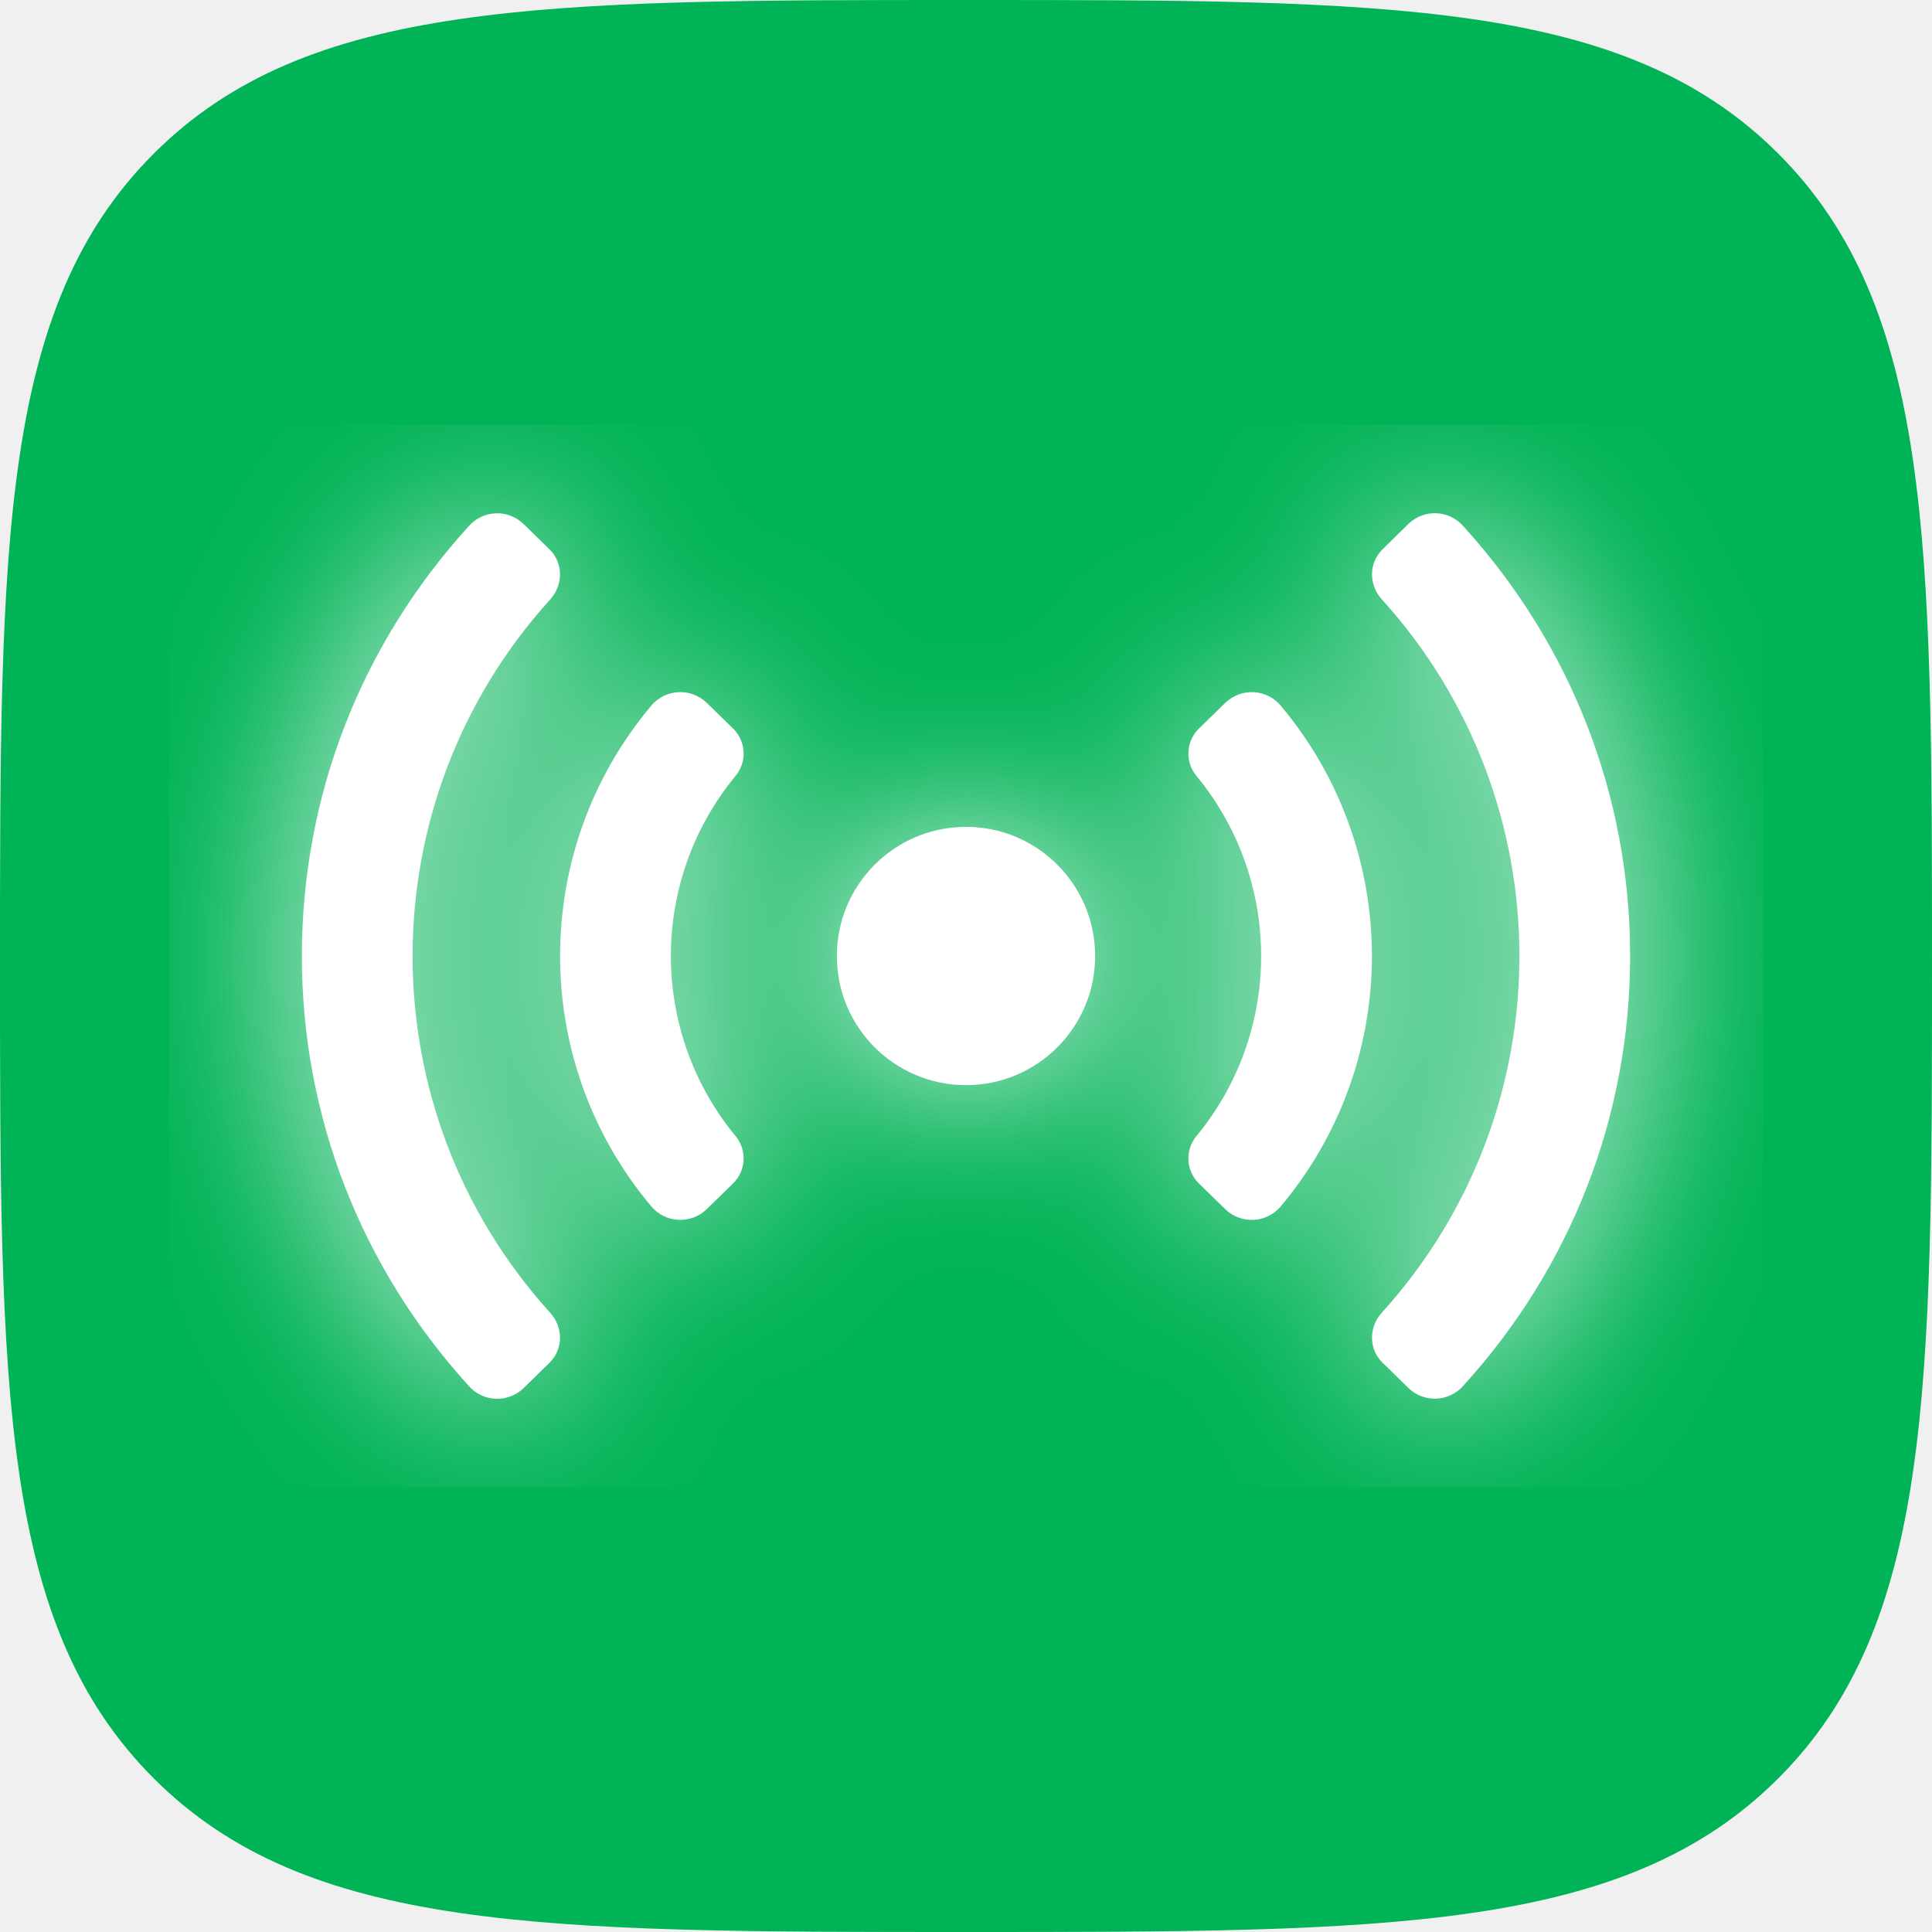
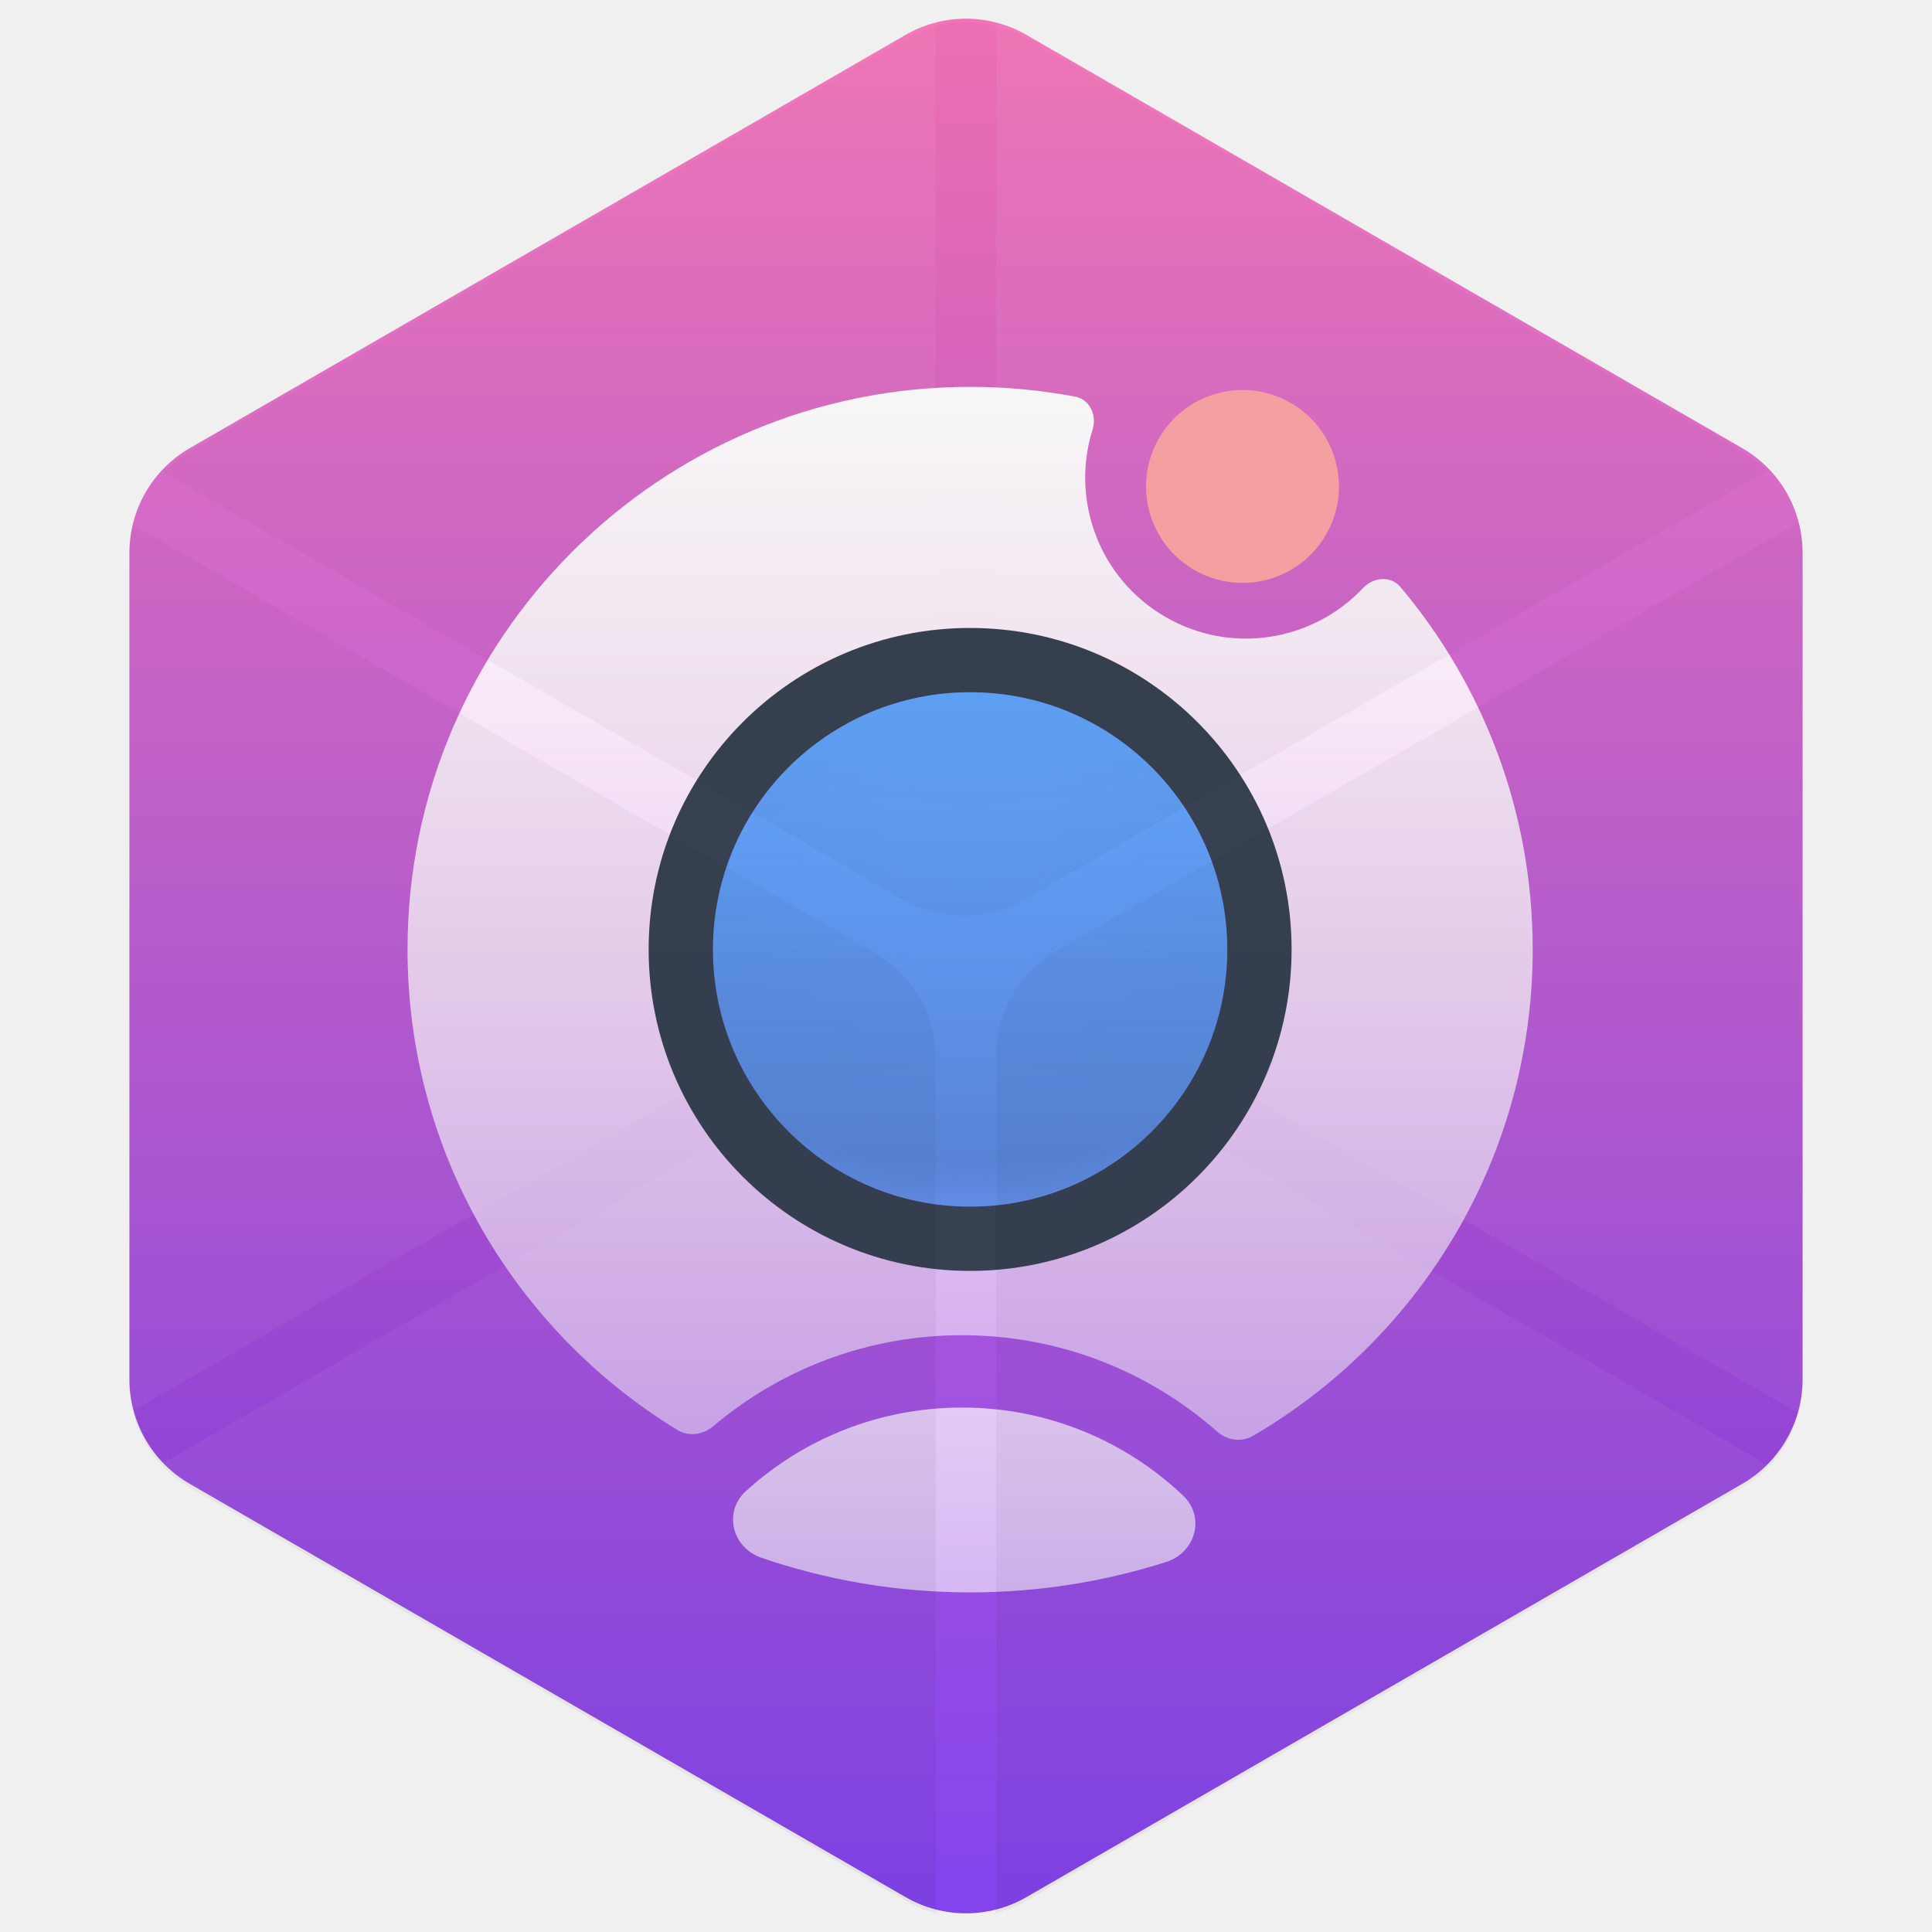
- <svg xmlns="http://www.w3.org/2000/svg" xmlns:xlink="http://www.w3.org/1999/xlink" id="svg45" version="1.1" viewBox="0 0 64 64" height="64px" width="64px">
-   <defs id="defs28">
-     <path id="path-1" d="M32,64 C46.022,64 53.817,64 58.909,58.909 C64,53.817 64,46.022 64,32 C64,17.978 64,10.183 58.909,5.091 C53.817,0 46.022,0 32,0 C17.978,0 10.183,0 5.091,5.091 C0,10.183 0,17.978 0,32 C0,46.022 0,53.817 5.091,58.909 C10.183,64 17.978,64 32,64 Z" />
-     <linearGradient id="linearGradient-3" y2="100%" x2="50%" y1="0%" x1="50%">
-       <stop id="stop15" offset="0%" stop-color="#FDFEFF" />
-       <stop id="stop17" offset="100%" stop-opacity="0.9" stop-color="#FBFCFD" />
+ <svg xmlns="http://www.w3.org/2000/svg" width="256" height="256" viewBox="0 0 256 256" fill="none">
+   <path d="M120 4.619C124.95 1.761 131.05 1.761 136 4.619L230.851 59.381C235.802 62.239 238.851 67.521 238.851 73.238V182.762C238.851 188.479 235.802 193.761 230.851 196.619L136 251.381C131.05 254.239 124.95 254.239 120 251.381L25.149 196.619C20.198 193.761 17.149 188.479 17.149 182.762L17.149 73.238C17.149 67.521 20.198 62.239 25.149 59.381L120 4.619Z" fill="url(#paint0_linear)" />
+   <path d="M124.14 2.947C124.049 3.283 124 3.636 124 4V116.281C124 121.997 120.95 127.279 116 130.137L17.691 186.896C17.335 185.565 17.148 184.177 17.148 182.762V73.238C17.148 67.521 20.198 62.239 25.148 59.381L120 4.619C121.313 3.86 122.708 3.303 124.14 2.947Z" fill="white" fill-opacity="0.05" />
+   <path d="M131.86 2.948C131.951 3.283 132 3.636 132 4V116.625C132 122.341 135.05 127.623 140 130.481L238.226 187.192C238.635 185.771 238.851 184.282 238.851 182.762V73.238C238.851 67.521 235.801 62.239 230.851 59.381L136 4.619C134.686 3.861 133.292 3.303 131.86 2.948Z" fill="white" fill-opacity="0.05" />
+   <path d="M234.16 194.082L135.702 137.238C130.752 134.379 124.653 134.379 119.702 137.238L21.625 193.863C22.651 194.928 23.832 195.859 25.148 196.619L120 251.381C124.95 254.239 131.049 254.239 136 251.381L230.851 196.619C232.076 195.911 233.185 195.056 234.16 194.082Z" fill="white" fill-opacity="0.05" />
+   <path d="M154.445 81.76C163.181 86.804 174.004 84.956 180.619 77.904C181.955 76.48 184.277 76.258 185.537 77.75C196.489 90.726 203.091 107.495 203.091 125.805C203.091 153.322 188.182 177.356 166.002 190.271C164.49 191.152 162.595 190.851 161.283 189.693C152.273 181.745 140.44 176.922 127.481 176.922C114.904 176.922 103.389 181.464 94.485 188.996C93.149 190.126 91.249 190.388 89.755 189.476C68.313 176.385 54 152.766 54 125.805C54 84.635 87.375 51.26 128.545 51.26C133.313 51.26 137.975 51.707 142.493 52.562C144.414 52.926 145.36 55.062 144.772 56.925C141.833 66.242 145.634 76.674 154.445 81.76Z" fill="url(#paint1_linear)" />
+   <path d="M156.764 198.168C159.738 200.984 158.439 205.714 154.538 206.962C146.343 209.584 137.609 211 128.545 211C118.863 211 109.558 209.385 100.885 206.409C97.011 205.08 95.809 200.326 98.841 197.571C106.405 190.696 116.454 186.506 127.481 186.506C138.823 186.506 149.13 190.94 156.764 198.168Z" fill="url(#paint2_linear)" />
+   <circle cx="128.546" cy="125.805" r="42.597" fill="#374151" />
+   <g opacity="0.6">
+     <circle cx="128.546" cy="125.805" r="34.078" fill="url(#paint3_radial)" />
+     <circle cx="128.546" cy="125.805" r="34.078" fill="url(#paint4_radial)" fill-opacity="0.8" />
+   </g>
+   <circle cx="128.546" cy="125.805" r="34.078" fill="url(#paint5_linear)" />
+   <rect x="182.095" y="59.779" width="25.558" height="25.558" rx="12.779" transform="rotate(120 182.095 59.7792)" fill="#FCA5A5" />
+   <path d="M124.14 253.525C124.049 253.189 124 252.836 124 252.472V140.191C124 134.475 120.95 129.193 116 126.335L17.691 69.576C17.335 70.907 17.148 72.295 17.148 73.71V183.235C17.148 188.951 20.198 194.233 25.148 197.091L120 251.853C121.313 252.612 122.708 253.169 124.14 253.525Z" fill="url(#paint6_linear)" fill-opacity="0.05" />
+   <path d="M131.86 253.525C131.951 253.189 132 252.836 132 252.472V139.847C132 134.131 135.05 128.849 140 125.991L238.226 69.28C238.635 70.701 238.851 72.19 238.851 73.71V183.235C238.851 188.951 235.801 194.233 230.851 197.091L136 251.853C134.686 252.612 133.292 253.169 131.86 253.525Z" fill="url(#paint7_linear)" fill-opacity="0.05" />
+   <path d="M234.16 62.39L135.702 119.235C130.752 122.093 124.653 122.093 119.702 119.235L21.625 62.609C22.651 61.544 23.832 60.613 25.148 59.853L120 5.091C124.95 2.233 131.049 2.233 136 5.091L230.851 59.853C232.076 60.561 233.185 61.416 234.16 62.39Z" fill="url(#paint8_linear)" fill-opacity="0.05" />
+   <defs>
+     <linearGradient id="paint0_linear" x1="128" y1="0" x2="128" y2="256" gradientUnits="userSpaceOnUse">
+       <stop stop-color="#F472B6" />
+       <stop offset="1" stop-color="#7C3AED" />
    </linearGradient>
-     <path id="path-4" d="M17.778,10.625 L17.778,0 L1.905,0 C0.849,0 0,0.836 0,1.875 L0,38.125 C0,39.164 0.849,40 1.905,40 L28.571,40 C29.627,40 30.476,39.164 30.476,38.125 L30.476,12.5 L19.683,12.5 C18.635,12.5 17.778,11.656 17.778,10.625 Z M22.857,29.062 C22.857,29.578 22.429,30 21.905,30 L8.571,30 C8.048,30 7.619,29.578 7.619,29.062 L7.619,28.438 C7.619,27.922 8.048,27.5 8.571,27.5 L21.905,27.5 C22.429,27.5 22.857,27.922 22.857,28.438 L22.857,29.062 Z M22.857,24.062 C22.857,24.578 22.429,25 21.905,25 L8.571,25 C8.048,25 7.619,24.578 7.619,24.062 L7.619,23.438 C7.619,22.922 8.048,22.5 8.571,22.5 L21.905,22.5 C22.429,22.5 22.857,22.922 22.857,23.438 L22.857,24.062 Z M22.857,18.438 L22.857,19.062 C22.857,19.578 22.429,20 21.905,20 L8.571,20 C8.048,20 7.619,19.578 7.619,19.062 L7.619,18.438 C7.619,17.922 8.048,17.5 8.571,17.5 L21.905,17.5 C22.429,17.5 22.857,17.922 22.857,18.438 Z M30.476,9.523 L30.476,10 L20.317,10 L20.317,0 L20.802,0 C21.31,0 21.794,0.195 22.151,0.547 L29.921,8.203 C30.278,8.555 30.476,9.031 30.476,9.523 Z" />
-     <filter id="filter-5" filterUnits="objectBoundingBox" height="110.0%" width="113.1%" y="-2.5%" x="-6.6%">
-       <feOffset id="feOffset21" result="shadowOffsetOuter1" in="SourceAlpha" dy="1" dx="0" />
-       <feGaussianBlur id="feGaussianBlur23" result="shadowBlurOuter1" in="shadowOffsetOuter1" stdDeviation="0.5" />
-       <feColorMatrix id="feColorMatrix25" in="shadowBlurOuter1" type="matrix" values="0 0 0 0 0   0 0 0 0 0   0 0 0 0 0  0 0 0 0.1 0" />
-     </filter>
-     <filter id="filter1083" style="color-interpolation-filters:sRGB;">
-       <feFlood id="feFlood1073" result="flood" flood-color="rgb(255,255,255)" flood-opacity="1" />
-       <feComposite id="feComposite1075" result="composite1" operator="in" in2="flood" in="SourceGraphic" />
-       <feGaussianBlur id="feGaussianBlur1077" result="blur" stdDeviation="3" in="composite1" />
-       <feOffset id="feOffset1079" result="offset" dy="0" dx="0" />
-       <feComposite id="feComposite1081" result="composite2" operator="over" in2="offset" in="SourceGraphic" />
-     </filter>
+     <linearGradient id="paint1_linear" x1="128.545" y1="51.26" x2="128.545" y2="191.701" gradientUnits="userSpaceOnUse">
+       <stop stop-color="white" />
+       <stop offset="1" stop-color="white" stop-opacity="0.5" />
+       <stop offset="1" stop-color="white" stop-opacity="0.7" />
+     </linearGradient>
+     <linearGradient id="paint2_linear" x1="127.764" y1="186.506" x2="127.764" y2="211" gradientUnits="userSpaceOnUse">
+       <stop stop-color="white" stop-opacity="0.7" />
+       <stop offset="1" stop-color="white" stop-opacity="0.6" />
+     </linearGradient>
+     <radialGradient id="paint3_radial" cx="0" cy="0" r="1" gradientUnits="userSpaceOnUse" gradientTransform="translate(128.546 100.247) rotate(90) scale(59.6364 70.0849)">
+       <stop stop-color="#7C3AED" />
+       <stop offset="0.902" stop-color="#4C1D95" />
+       <stop offset="1" stop-color="#8B5CF6" />
+     </radialGradient>
+     <radialGradient id="paint4_radial" cx="0" cy="0" r="1" gradientUnits="userSpaceOnUse" gradientTransform="translate(128.546 102.909) rotate(90) scale(15.4416 34.7435)">
+       <stop stop-color="white" stop-opacity="0.57" />
+       <stop offset="1" stop-color="white" stop-opacity="0" />
+     </radialGradient>
+     <linearGradient id="paint5_linear" x1="128.546" y1="91.727" x2="128.546" y2="159.883" gradientUnits="userSpaceOnUse">
+       <stop stop-color="#60A5FA" />
+       <stop offset="1" stop-color="#60A5FA" stop-opacity="0.7" />
+     </linearGradient>
+     <linearGradient id="paint6_linear" x1="128" y1="2.947" x2="128" y2="253.525" gradientUnits="userSpaceOnUse">
+       <stop stop-opacity="0.5" />
+       <stop offset="1" />
+     </linearGradient>
+     <linearGradient id="paint7_linear" x1="128" y1="2.947" x2="128" y2="253.525" gradientUnits="userSpaceOnUse">
+       <stop stop-opacity="0.5" />
+       <stop offset="1" />
+     </linearGradient>
+     <linearGradient id="paint8_linear" x1="128" y1="2.947" x2="128" y2="253.525" gradientUnits="userSpaceOnUse">
+       <stop stop-opacity="0.5" />
+       <stop offset="1" />
+     </linearGradient>
  </defs>
-   <g fill-rule="evenodd" fill="none" stroke-width="1" stroke="none" id="Page-1">
-     <g transform="translate(-340, -430)" id="Artboard">
-       <g transform="translate(340, 430)" id="posts">
-         <mask fill="white" id="mask-2">
-           <use id="use30" xlink:href="#path-1" />
-         </mask>
-         <use xlink:href="#path-1" fill="#00B356" id="Path" />
-         <g fill-rule="nonzero" mask="url(#mask-2)" id="file-alt" />
-       </g>
-     </g>
-   </g>
-   <path style="stroke-width:0.076;fill:#ffffff;fill-opacity:1;filter:url(#filter1083)" d="M 24.275,24.125 23.406,23.277 a 1.256,1.256 0 0 0 -1.833,0.099 12.897,12.897 0 0 0 0,16.585 1.256,1.256 0 0 0 1.833,0.099 l 0.869,-0.849 a 1.157,1.157 0 0 0 0.099,-1.568 9.374,9.374 0 0 1 0,-11.95 1.157,1.157 0 0 0 -0.099,-1.568 z M 18.199,18.194 17.333,17.348 a 1.254,1.254 0 0 0 -1.8,0.076 C 11.955,21.356 10,26.366 10,31.669 c 0,5.303 1.955,10.312 5.534,14.248 a 1.254,1.254 0 0 0 1.8,0.076 l 0.865,-0.846 c 0.467,-0.458 0.463,-1.176 0.028,-1.658 a 17.591,17.591 0 0 1 0,-23.632 c 0.435,-0.487 0.439,-1.208 -0.028,-1.663 z M 48.466,17.421 a 1.254,1.254 0 0 0 -1.8,-0.076 l -0.865,0.849 c -0.467,0.458 -0.463,1.176 -0.028,1.659 a 17.591,17.591 0 0 1 0,23.632 c -0.435,0.483 -0.439,1.203 0.028,1.658 l 0.865,0.846 a 1.254,1.254 0 0 0 1.8,-0.076 c 3.579,-3.932 5.534,-8.941 5.534,-14.244 0,-5.303 -1.955,-10.312 -5.534,-14.248 z m -16.466,9.97 a 4.278,4.278 0 1 0 4.278,4.278 4.278,4.278 0 0 0 -4.278,-4.278 z m 8.594,-4.114 -0.869,0.849 a 1.157,1.157 0 0 0 -0.099,1.568 9.374,9.374 0 0 1 0,11.95 1.157,1.157 0 0 0 0.099,1.568 l 0.869,0.849 a 1.256,1.256 0 0 0 1.833,-0.099 12.897,12.897 0 0 0 0,-16.585 1.256,1.256 0 0 0 -1.833,-0.099 z" id="path51" />
</svg>
